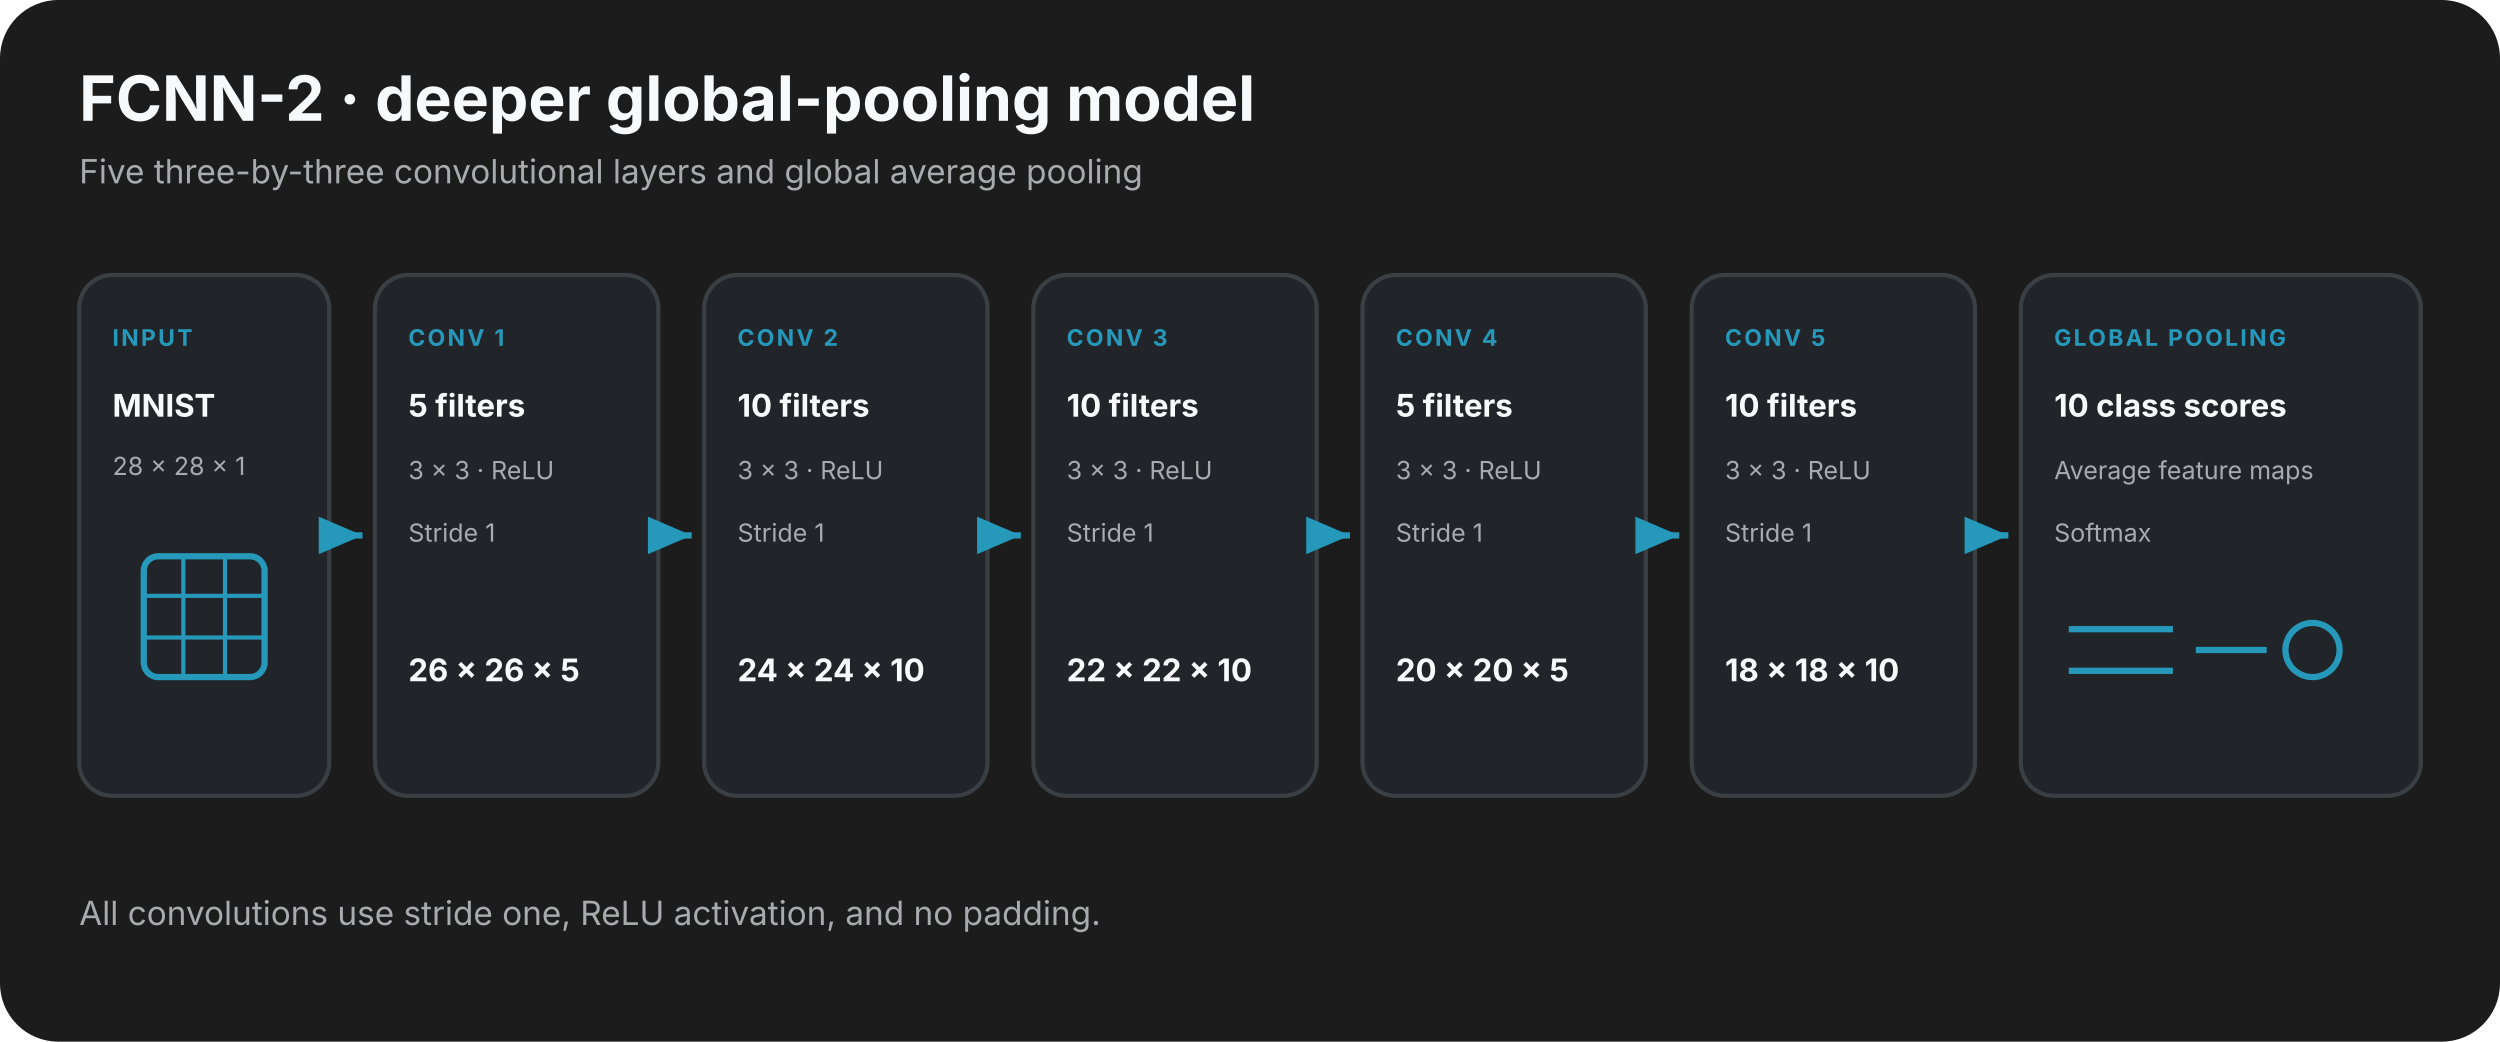
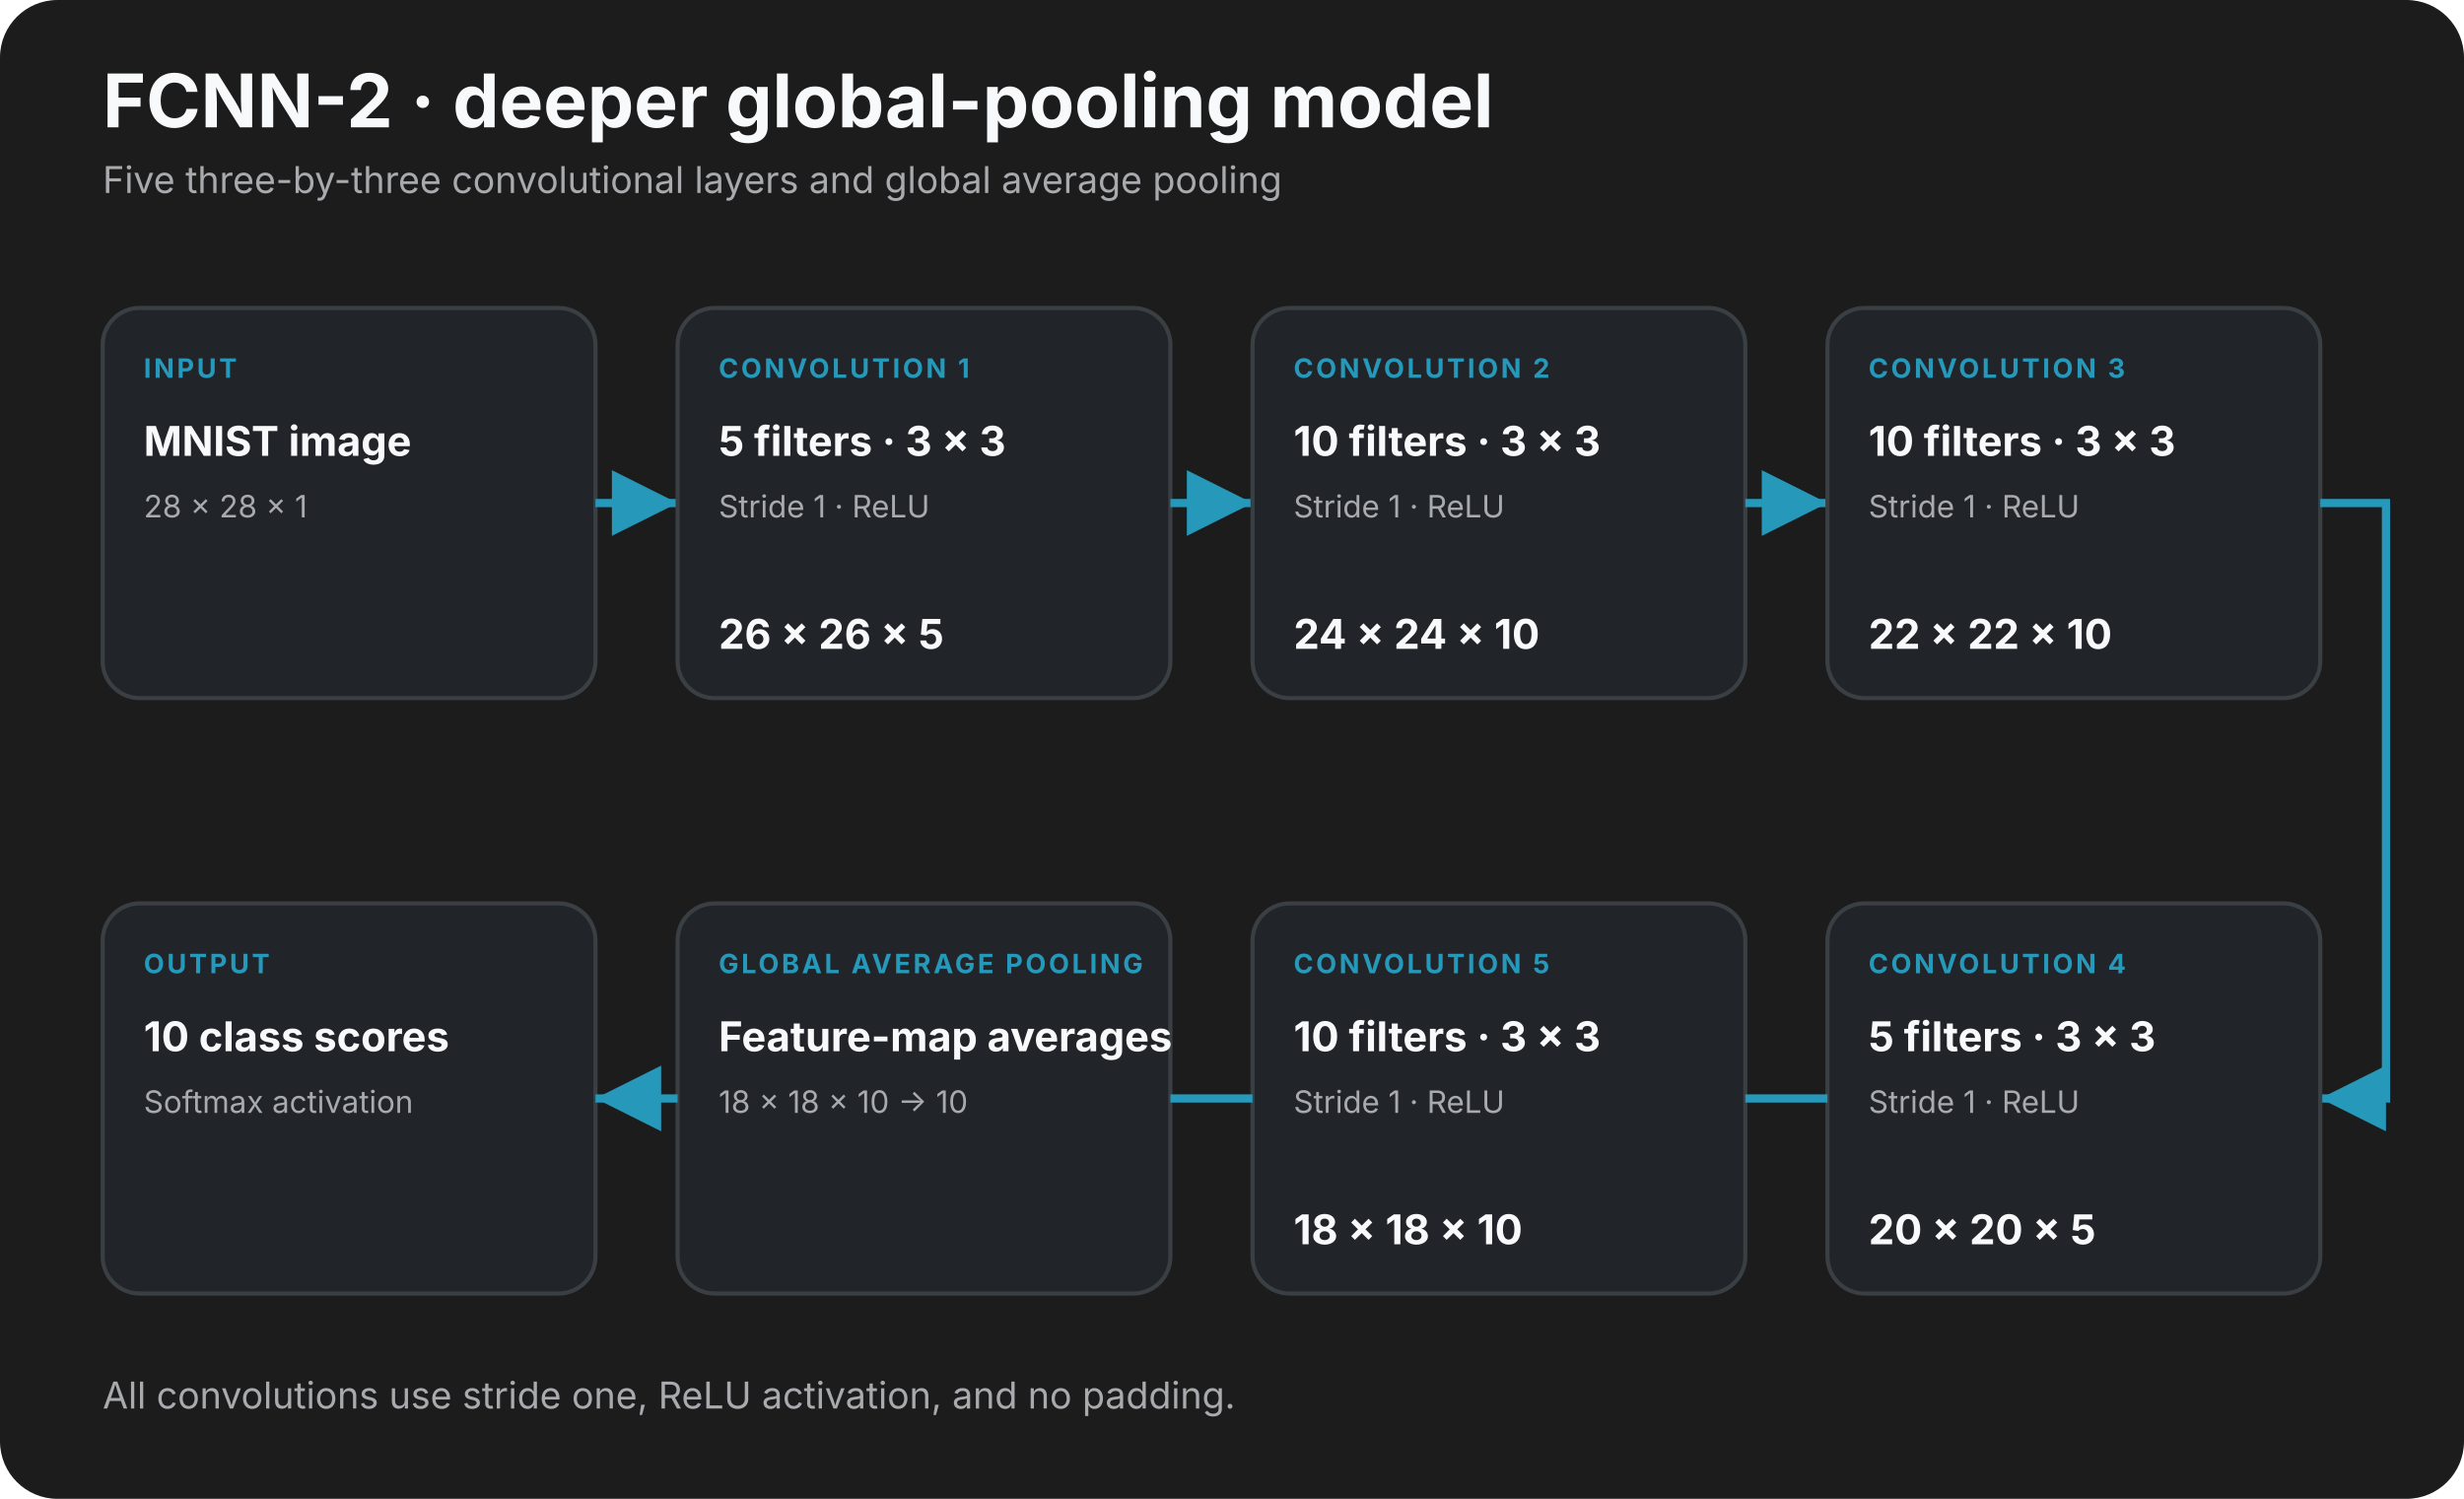
- <svg xmlns="http://www.w3.org/2000/svg" viewBox="0 0 1200 500" role="img" aria-labelledby="fcnn2-title fcnn2-desc">
+ <svg xmlns="http://www.w3.org/2000/svg" viewBox="0 0 1200 730" role="img" aria-labelledby="fcnn2-title fcnn2-desc">
  <defs>
-     <marker id="fcnn2-arrow" markerWidth="9" markerHeight="9" refX="7" refY="3" orient="auto">
-       <path d="M0 0 7 3 0 6Z" fill="#2698ba" />
+     <marker id="fcnn2-arrow" markerWidth="11" markerHeight="11" refX="8" refY="4" orient="auto">
+       <path d="M0 0 8 4 0 8Z" fill="#2698ba" />
    </marker>
-     <style>.h{fill:#f8f9fa;font:700 30px Inter,-apple-system,BlinkMacSystemFont,"Segoe UI",sans-serif}.s{fill:#a8aaad;font:400 16px Inter,-apple-system,BlinkMacSystemFont,"Segoe UI",sans-serif}.k{fill:#2698ba;font:700 11px Inter,-apple-system,BlinkMacSystemFont,"Segoe UI",sans-serif;letter-spacing:1.1px}.n{fill:#f8f9fa;font:700 15px Inter,-apple-system,BlinkMacSystemFont,"Segoe UI",sans-serif}.d{fill:#a8aaad;font:400 12px Inter,-apple-system,BlinkMacSystemFont,"Segoe UI",sans-serif}.c{fill:#212529;stroke:#3a3f44;stroke-width:2}.a{fill:none;stroke:#2698ba;stroke-width:3;marker-end:url(#fcnn2-arrow)}</style>
+     <style>.h{fill:#f8f9fa;font:700 36px Inter,-apple-system,BlinkMacSystemFont,"Segoe UI",sans-serif}.s{fill:#a8aaad;font:400 18px Inter,-apple-system,BlinkMacSystemFont,"Segoe UI",sans-serif}.k{fill:#2698ba;font:700 13px Inter,-apple-system,BlinkMacSystemFont,"Segoe UI",sans-serif;letter-spacing:1.3px}.n{fill:#f8f9fa;font:700 20px Inter,-apple-system,BlinkMacSystemFont,"Segoe UI",sans-serif}.d{fill:#a8aaad;font:400 15px Inter,-apple-system,BlinkMacSystemFont,"Segoe UI",sans-serif}.c{fill:#212529;stroke:#3a3f44;stroke-width:2}.a{fill:none;stroke:#2698ba;stroke-width:4;marker-end:url(#fcnn2-arrow)}</style>
  </defs>
-   <rect width="1200" height="500" rx="28" fill="#1c1c1d" />
-   <text x="38" y="58" class="h">FCNN-2 · deeper global-pooling model</text>
-   <text x="38" y="88" class="s">Five three-by-three convolutional layers and global average pooling</text>
-   <g transform="translate(38 132)">
-     <rect width="120" height="250" rx="16" class="c" />
-     <text x="16" y="34" class="k">INPUT</text>
-     <text x="16" y="68" class="n">MNIST</text>
-     <text x="16" y="96" class="d">28 × 28 × 1</text>
-     <rect x="31" y="135" width="58" height="58" rx="7" fill="none" stroke="#2698ba" stroke-width="3" />
-     <path d="M50 135v58M70 135v58M31 154h58M31 174h58" stroke="#2698ba" stroke-width="2" />
+   <rect width="1200" height="730" rx="28" fill="#1c1c1d" />
+   <text x="50" y="62" class="h">FCNN-2 · deeper global-pooling model</text>
+   <text x="50" y="94" class="s">Five three-by-three convolutional layers and global average pooling</text>
+   <g transform="translate(50 150)">
+     <rect width="240" height="190" rx="18" class="c" />
+     <text x="20" y="34" class="k">INPUT</text>
+     <text x="20" y="72" class="n">MNIST image</text>
+     <text x="20" y="102" class="d">28 × 28 × 1</text>
  </g>
-   <path d="M158 257h16" class="a" />
-   <g transform="translate(180 132)">
-     <rect width="136" height="250" rx="16" class="c" />
-     <text x="16" y="34" class="k">CONV 1</text>
-     <text x="16" y="68" class="n">5 filters</text>
-     <text x="16" y="98" class="d">3 × 3 · ReLU</text>
-     <text x="16" y="128" class="d">Stride 1</text>
-     <text x="16" y="195" class="n">26 × 26 × 5</text>
+   <path d="M290 245h40" class="a" />
+   <g transform="translate(330 150)">
+     <rect width="240" height="190" rx="18" class="c" />
+     <text x="20" y="34" class="k">CONVOLUTION 1</text>
+     <text x="20" y="72" class="n">5 filters · 3 × 3</text>
+     <text x="20" y="102" class="d">Stride 1 · ReLU</text>
+     <text x="20" y="166" class="n">26 × 26 × 5</text>
  </g>
-   <path d="M316 257h16" class="a" />
-   <g transform="translate(338 132)">
-     <rect width="136" height="250" rx="16" class="c" />
-     <text x="16" y="34" class="k">CONV 2</text>
-     <text x="16" y="68" class="n">10 filters</text>
-     <text x="16" y="98" class="d">3 × 3 · ReLU</text>
-     <text x="16" y="128" class="d">Stride 1</text>
-     <text x="16" y="195" class="n">24 × 24 × 10</text>
+   <path d="M570 245h40" class="a" />
+   <g transform="translate(610 150)">
+     <rect width="240" height="190" rx="18" class="c" />
+     <text x="20" y="34" class="k">CONVOLUTION 2</text>
+     <text x="20" y="72" class="n">10 filters · 3 × 3</text>
+     <text x="20" y="102" class="d">Stride 1 · ReLU</text>
+     <text x="20" y="166" class="n">24 × 24 × 10</text>
  </g>
-   <path d="M474 257h16" class="a" />
-   <g transform="translate(496 132)">
-     <rect width="136" height="250" rx="16" class="c" />
-     <text x="16" y="34" class="k">CONV 3</text>
-     <text x="16" y="68" class="n">10 filters</text>
-     <text x="16" y="98" class="d">3 × 3 · ReLU</text>
-     <text x="16" y="128" class="d">Stride 1</text>
-     <text x="16" y="195" class="n">22 × 22 × 10</text>
+   <path d="M850 245h40" class="a" />
+   <g transform="translate(890 150)">
+     <rect width="240" height="190" rx="18" class="c" />
+     <text x="20" y="34" class="k">CONVOLUTION 3</text>
+     <text x="20" y="72" class="n">10 filters · 3 × 3</text>
+     <text x="20" y="102" class="d">Stride 1 · ReLU</text>
+     <text x="20" y="166" class="n">22 × 22 × 10</text>
  </g>
-   <path d="M632 257h16" class="a" />
-   <g transform="translate(654 132)">
-     <rect width="136" height="250" rx="16" class="c" />
-     <text x="16" y="34" class="k">CONV 4</text>
-     <text x="16" y="68" class="n">5 filters</text>
-     <text x="16" y="98" class="d">3 × 3 · ReLU</text>
-     <text x="16" y="128" class="d">Stride 1</text>
-     <text x="16" y="195" class="n">20 × 20 × 5</text>
+   <path d="M1130 245h32v290h-32" class="a" />
+   <g transform="translate(50 440)">
+     <rect width="240" height="190" rx="18" class="c" />
+     <text x="20" y="34" class="k">OUTPUT</text>
+     <text x="20" y="72" class="n">10 class scores</text>
+     <text x="20" y="102" class="d">Softmax activation</text>
  </g>
-   <path d="M790 257h16" class="a" />
-   <g transform="translate(812 132)">
-     <rect width="136" height="250" rx="16" class="c" />
-     <text x="16" y="34" class="k">CONV 5</text>
-     <text x="16" y="68" class="n">10 filters</text>
-     <text x="16" y="98" class="d">3 × 3 · ReLU</text>
-     <text x="16" y="128" class="d">Stride 1</text>
-     <text x="16" y="195" class="n">18 × 18 × 10</text>
+   <g transform="translate(330 440)">
+     <rect width="240" height="190" rx="18" class="c" />
+     <text x="20" y="34" class="k">GLOBAL AVERAGE POOLING</text>
+     <text x="20" y="72" class="n">Feature-map averages</text>
+     <text x="20" y="102" class="d">18 × 18 × 10 → 10</text>
  </g>
-   <path d="M948 257h16" class="a" />
-   <g transform="translate(970 132)">
-     <rect width="192" height="250" rx="16" class="c" />
-     <text x="16" y="34" class="k">GLOBAL POOLING</text>
-     <text x="16" y="68" class="n">10 class scores</text>
-     <text x="16" y="98" class="d">Average feature maps</text>
-     <text x="16" y="128" class="d">Softmax</text>
-     <path d="M23 170h50M23 190h50M84 180h34" stroke="#2698ba" stroke-width="3" />
-     <circle cx="140" cy="180" r="13" fill="none" stroke="#2698ba" stroke-width="3" />
+   <g transform="translate(610 440)">
+     <rect width="240" height="190" rx="18" class="c" />
+     <text x="20" y="34" class="k">CONVOLUTION 5</text>
+     <text x="20" y="72" class="n">10 filters · 3 × 3</text>
+     <text x="20" y="102" class="d">Stride 1 · ReLU</text>
+     <text x="20" y="166" class="n">18 × 18 × 10</text>
  </g>
-   <text x="38" y="444" class="s">All convolutions use stride one, ReLU activation, and no padding.</text>
+   <g transform="translate(890 440)">
+     <rect width="240" height="190" rx="18" class="c" />
+     <text x="20" y="34" class="k">CONVOLUTION 4</text>
+     <text x="20" y="72" class="n">5 filters · 3 × 3</text>
+     <text x="20" y="102" class="d">Stride 1 · ReLU</text>
+     <text x="20" y="166" class="n">20 × 20 × 5</text>
+   </g>
+   <path d="M890 535h-40M610 535h-40M330 535h-40" class="a" />
+   <text x="50" y="686" class="s">All convolutions use stride one, ReLU activation, and no padding.</text>
</svg>
